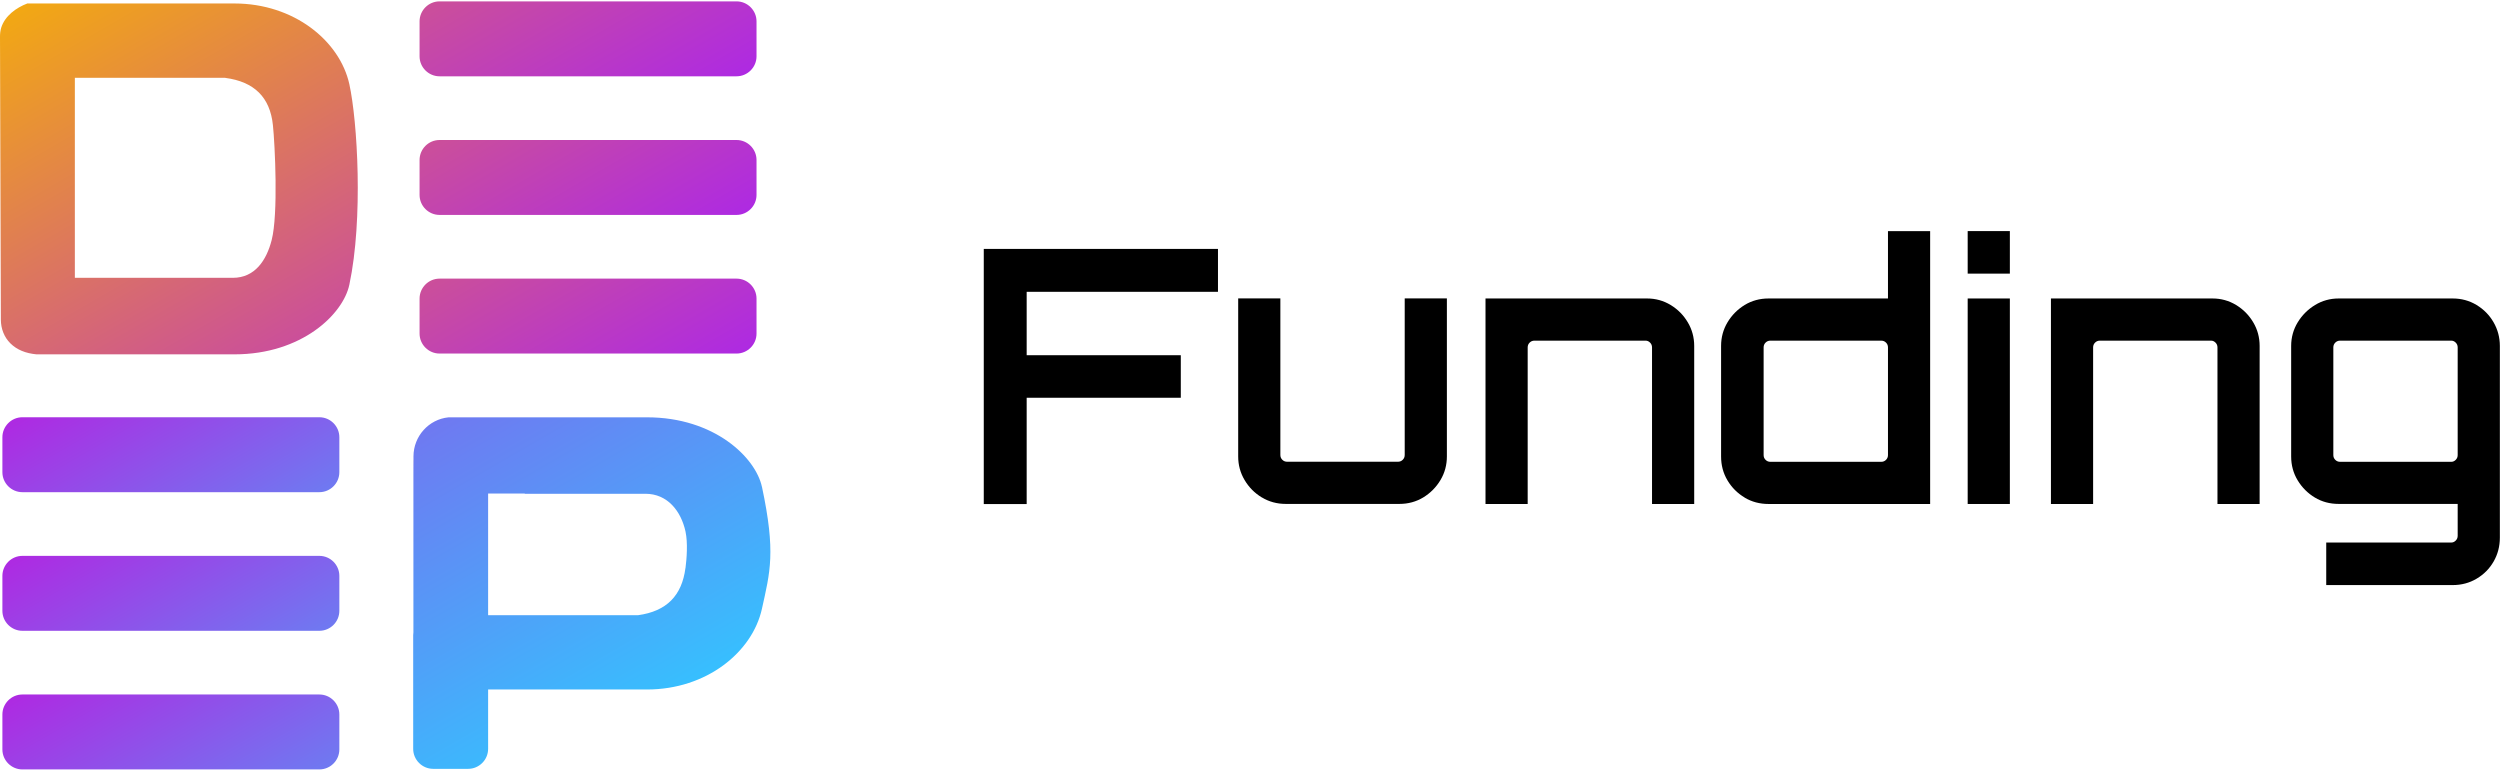
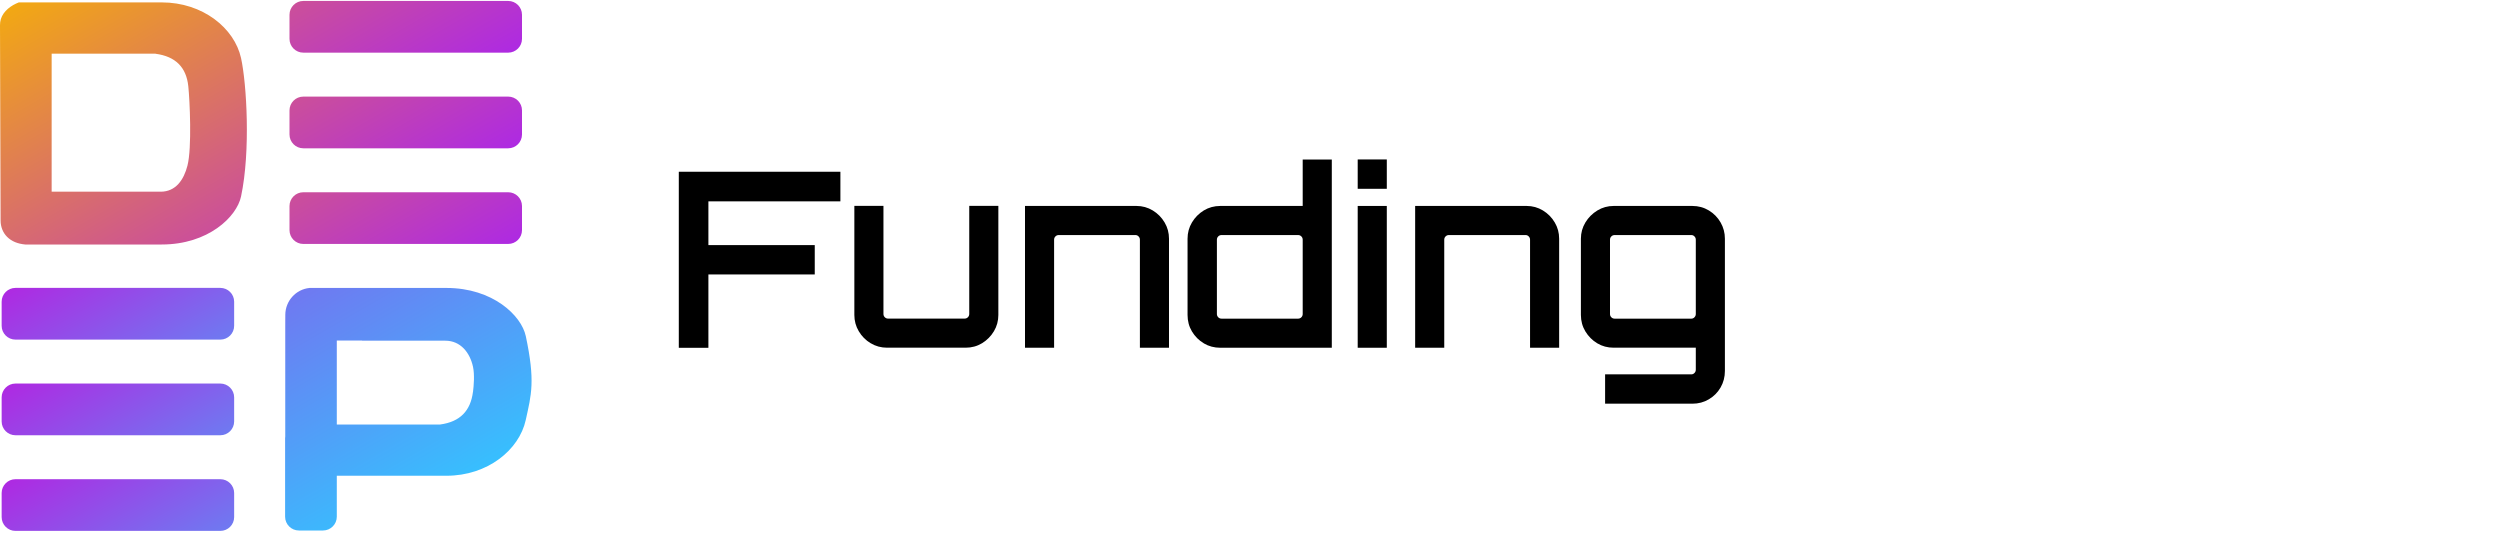
- <svg xmlns="http://www.w3.org/2000/svg" width="345" height="107" viewBox="0 0 345 107" fill="none">
+ <svg xmlns="http://www.w3.org/2000/svg" width="500" height="107" viewBox="0 0 500 107" fill="none">
  <path d="M135.76 69.55V34.35H168.08V40.27H141.68V49.02H162.95V54.89H141.68V69.56H135.76V69.55Z" fill="black" />
  <path d="M174.12 68.64C173.13 68.04 172.34 67.24 171.75 66.24C171.16 65.25 170.87 64.16 170.87 62.99V41.18H176.69V62.79C176.69 63.05 176.78 63.27 176.96 63.45C177.14 63.63 177.36 63.72 177.62 63.72H192.92C193.18 63.72 193.4 63.63 193.58 63.45C193.76 63.27 193.85 63.05 193.85 62.79V41.18H199.67V62.99C199.67 64.16 199.38 65.25 198.79 66.24C198.2 67.23 197.41 68.03 196.42 68.64C195.43 69.24 194.33 69.54 193.12 69.54H177.43C176.22 69.54 175.12 69.24 174.13 68.64H174.12Z" fill="black" />
  <path d="M205 69.55V41.19H227.3C228.47 41.19 229.56 41.49 230.55 42.09C231.54 42.69 232.33 43.49 232.92 44.49C233.51 45.48 233.8 46.57 233.8 47.74V69.55H227.98V47.94C227.98 47.68 227.89 47.46 227.71 47.28C227.53 47.1 227.33 47.01 227.1 47.01H211.75C211.49 47.01 211.27 47.1 211.09 47.28C210.91 47.46 210.82 47.68 210.82 47.94V69.55H205Z" fill="black" />
  <path d="M240.76 68.66C239.77 68.07 238.98 67.28 238.39 66.29C237.8 65.3 237.51 64.2 237.51 62.99V47.74C237.51 46.57 237.8 45.48 238.39 44.49C238.98 43.5 239.77 42.7 240.76 42.09C241.75 41.49 242.85 41.19 244.06 41.19H260.54V31.9H266.36V69.55H244.06C242.85 69.55 241.75 69.26 240.76 68.67V68.66ZM244.31 63.73H259.61C259.87 63.73 260.09 63.64 260.27 63.46C260.45 63.28 260.54 63.06 260.54 62.8V47.94C260.54 47.68 260.45 47.46 260.27 47.28C260.09 47.1 259.87 47.01 259.61 47.01H244.31C244.05 47.01 243.83 47.1 243.65 47.28C243.47 47.46 243.38 47.68 243.38 47.94V62.8C243.38 63.06 243.47 63.28 243.65 63.46C243.83 63.64 244.05 63.73 244.31 63.73Z" fill="black" />
  <path d="M271.54 37.76V31.89H277.36V37.76H271.54ZM271.54 69.55V41.19H277.36V69.55H271.54Z" fill="black" />
  <path d="M283.03 69.55V41.19H305.33C306.5 41.19 307.59 41.49 308.58 42.09C309.57 42.69 310.36 43.49 310.95 44.49C311.54 45.48 311.83 46.57 311.83 47.74V69.55H306.01V47.94C306.01 47.68 305.92 47.46 305.74 47.28C305.56 47.1 305.36 47.01 305.13 47.01H289.78C289.52 47.01 289.3 47.1 289.12 47.28C288.94 47.46 288.85 47.68 288.85 47.94V69.55H283.03Z" fill="black" />
  <path d="M321.02 80.74V74.87H338.28C338.51 74.87 338.71 74.78 338.89 74.6C339.07 74.42 339.16 74.2 339.16 73.94V69.54H322.73C321.52 69.54 320.43 69.25 319.45 68.66C318.47 68.07 317.68 67.28 317.08 66.29C316.48 65.3 316.18 64.2 316.18 62.99V47.74C316.18 46.57 316.48 45.48 317.08 44.49C317.68 43.5 318.48 42.7 319.48 42.09C320.47 41.49 321.56 41.19 322.73 41.19H338.47C339.68 41.19 340.78 41.49 341.77 42.09C342.76 42.69 343.55 43.49 344.12 44.49C344.69 45.48 344.98 46.57 344.98 47.74V74.19C344.98 75.4 344.69 76.5 344.12 77.49C343.55 78.48 342.77 79.27 341.77 79.86C340.78 80.45 339.68 80.74 338.47 80.74H321.01H321.02ZM322.93 63.73H338.28C338.51 63.73 338.71 63.64 338.89 63.46C339.07 63.28 339.16 63.06 339.16 62.8V47.94C339.16 47.68 339.07 47.46 338.89 47.28C338.71 47.1 338.51 47.01 338.28 47.01H322.93C322.67 47.01 322.45 47.1 322.27 47.28C322.09 47.46 322 47.68 322 47.94V62.8C322 63.06 322.09 63.28 322.27 63.46C322.45 63.64 322.67 63.73 322.93 63.73Z" fill="black" />
  <path d="M31.09 10.74H10.33V38.34H32.13C35.17 38.34 36.77 35.94 37.49 33.13C38.41 29.56 37.95 20.01 37.66 17.25C37.26 13.43 35.09 11.28 31.1 10.75M3.81 0.48H32.35C40.56 0.48 46.89 5.63 48.21 11.62C49.33 16.71 50.14 30.22 48.21 39.29C47.35 43.36 41.65 48.9 32.35 48.9H5.04C3.55 48.76 2.34 48.28 1.43 47.38C0.57 46.53 0.12 45.34 0.12 44.13L0 5.04C0 4.62 0.05 4.21 0.17 3.81C0.69 2.18 2.22 1.07 3.79 0.47" fill="url(#paint0_linear_555_282)" />
  <path d="M101.64 10.53H60.66C59.14 10.53 57.9 9.29 57.9 7.77V2.95C57.9 1.43 59.14 0.19 60.66 0.19H101.64C103.16 0.19 104.4 1.43 104.4 2.95V7.77C104.4 9.29 103.16 10.53 101.64 10.53Z" fill="url(#paint1_linear_555_282)" />
  <path d="M101.64 29.66H60.66C59.14 29.66 57.9 28.42 57.9 26.9V22.08C57.9 20.56 59.14 19.32 60.66 19.32H101.64C103.16 19.32 104.4 20.56 104.4 22.08V26.9C104.4 28.42 103.16 29.66 101.64 29.66Z" fill="url(#paint2_linear_555_282)" />
  <path d="M101.64 48.79H60.66C59.14 48.79 57.9 47.55 57.9 46.03V41.21C57.9 39.69 59.14 38.45 60.66 38.45H101.64C103.16 38.45 104.4 39.69 104.4 41.21V46.03C104.4 47.55 103.16 48.79 101.64 48.79Z" fill="url(#paint3_linear_555_282)" />
  <path d="M44.07 67.92H3.09C1.57 67.92 0.33 66.68 0.33 65.16V60.34C0.33 58.82 1.57 57.58 3.09 57.58H44.07C45.59 57.58 46.83 58.82 46.83 60.34V65.16C46.83 66.68 45.59 67.92 44.07 67.92Z" fill="url(#paint4_linear_555_282)" />
  <path d="M44.07 87.05H3.09C1.57 87.05 0.33 85.81 0.33 84.29V79.47C0.33 77.95 1.57 76.71 3.09 76.71H44.07C45.59 76.71 46.83 77.95 46.83 79.47V84.29C46.83 85.81 45.59 87.05 44.07 87.05Z" fill="url(#paint5_linear_555_282)" />
  <path d="M44.07 106.18H3.09C1.57 106.18 0.33 104.94 0.33 103.42V98.6C0.33 97.08 1.57 95.84 3.09 95.84H44.07C45.59 95.84 46.83 97.08 46.83 98.6V103.42C46.83 104.94 45.59 106.18 44.07 106.18Z" fill="url(#paint6_linear_555_282)" />
  <path d="M105.15 67.2C104.28 63.13 98.59 57.59 89.29 57.59H61.98C61.98 57.59 61.93 57.59 61.91 57.59C59.16 57.86 57.07 60.2 57.06 62.97V63.46L57.05 65.35V87.27C57.03 87.4 57.02 87.52 57.02 87.65V103.34C57.02 104.86 58.26 106.1 59.78 106.1H64.6C66.12 106.1 67.36 104.86 67.36 103.34V95.15H89.29C97.5 95.15 103.83 90 105.15 84C106.27 78.91 107.08 76.25 105.15 67.18V67.2ZM94.59 78.4C94.1 82.17 92.02 84.36 88.03 84.9H72.42H67.36V68.11H72.42V68.14H89.07C92.11 68.14 93.98 70.52 94.6 73.35C94.94 74.92 94.76 77.15 94.6 78.38L94.59 78.4Z" fill="url(#paint7_linear_555_282)" />
  <path d="M57.06 63.46L57.05 65.35V63.46H57.06Z" fill="url(#paint8_linear_555_282)" />
  <defs>
    <linearGradient id="paint0_linear_555_282" x1="7.12" y1="-1.56" x2="36.67" y2="49.61" gradientUnits="userSpaceOnUse">
      <stop stop-color="#F2A813" />
      <stop offset="1" stop-color="#CB4F9A" />
    </linearGradient>
    <linearGradient id="paint1_linear_555_282" x1="73.61" y1="-7.7" x2="88.69" y2="18.43" gradientUnits="userSpaceOnUse">
      <stop stop-color="#CB4F9A" />
      <stop offset="1" stop-color="#AE2AE2" />
    </linearGradient>
    <linearGradient id="paint2_linear_555_282" x1="73.61" y1="11.43" x2="88.69" y2="37.56" gradientUnits="userSpaceOnUse">
      <stop stop-color="#CB4F9A" />
      <stop offset="1" stop-color="#AE2AE2" />
    </linearGradient>
    <linearGradient id="paint3_linear_555_282" x1="73.61" y1="30.56" x2="88.69" y2="56.69" gradientUnits="userSpaceOnUse">
      <stop stop-color="#CB4F9A" />
      <stop offset="1" stop-color="#AE2AE2" />
    </linearGradient>
    <linearGradient id="paint4_linear_555_282" x1="16.04" y1="49.69" x2="31.13" y2="75.82" gradientUnits="userSpaceOnUse">
      <stop stop-color="#AE2AE2" />
      <stop offset="1" stop-color="#6F79F1" />
    </linearGradient>
    <linearGradient id="paint5_linear_555_282" x1="16.04" y1="68.82" x2="31.13" y2="94.95" gradientUnits="userSpaceOnUse">
      <stop stop-color="#AE2AE2" />
      <stop offset="1" stop-color="#6F79F1" />
    </linearGradient>
    <linearGradient id="paint6_linear_555_282" x1="16.04" y1="87.95" x2="31.13" y2="114.08" gradientUnits="userSpaceOnUse">
      <stop stop-color="#AE2AE2" />
      <stop offset="1" stop-color="#6F79F1" />
    </linearGradient>
    <linearGradient id="paint7_linear_555_282" x1="64.06" y1="55.81" x2="88.64" y2="98.39" gradientUnits="userSpaceOnUse">
      <stop stop-color="#6F79F1" />
      <stop offset="1" stop-color="#37BFFE" />
    </linearGradient>
    <linearGradient id="paint8_linear_555_282" x1="56.64" y1="63.7" x2="57.459" y2="65.121" gradientUnits="userSpaceOnUse">
      <stop stop-color="#F2A813" />
      <stop offset="0.29" stop-color="#CB4F9A" />
      <stop offset="0.53" stop-color="#AE2AE2" />
      <stop offset="0.78" stop-color="#6F79F1" />
      <stop offset="1" stop-color="#37BFFE" />
    </linearGradient>
  </defs>
</svg>
